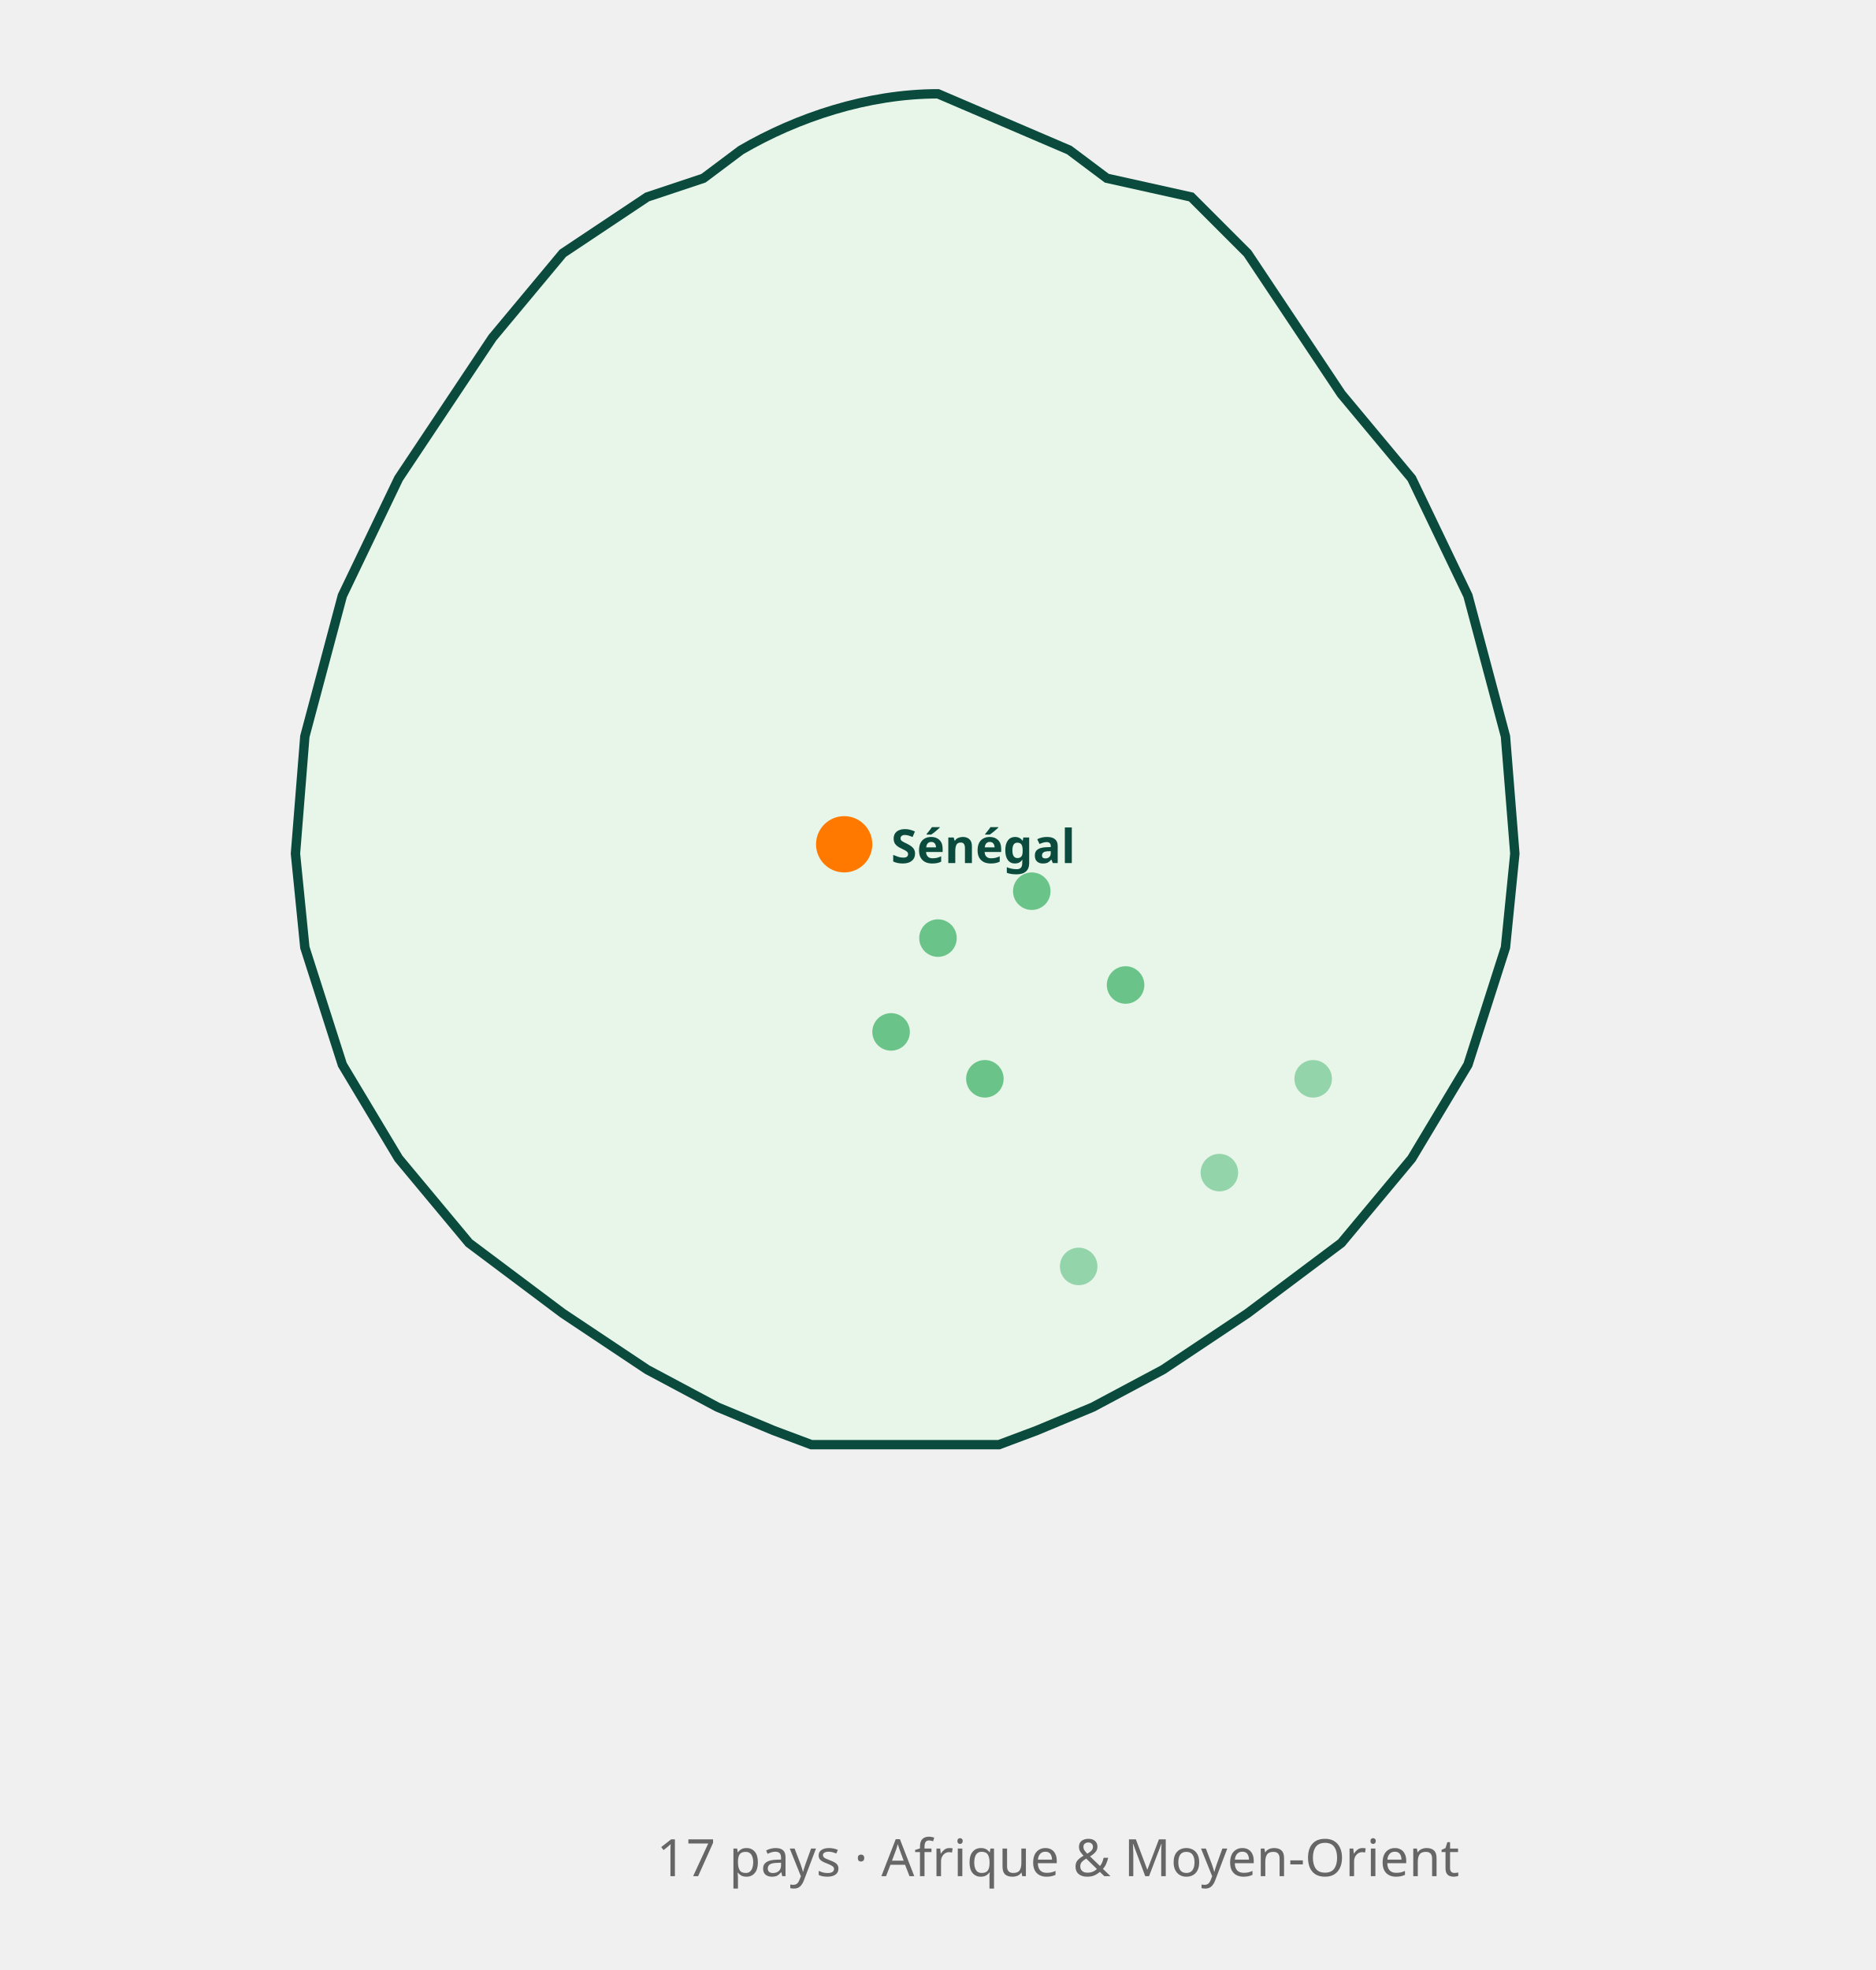
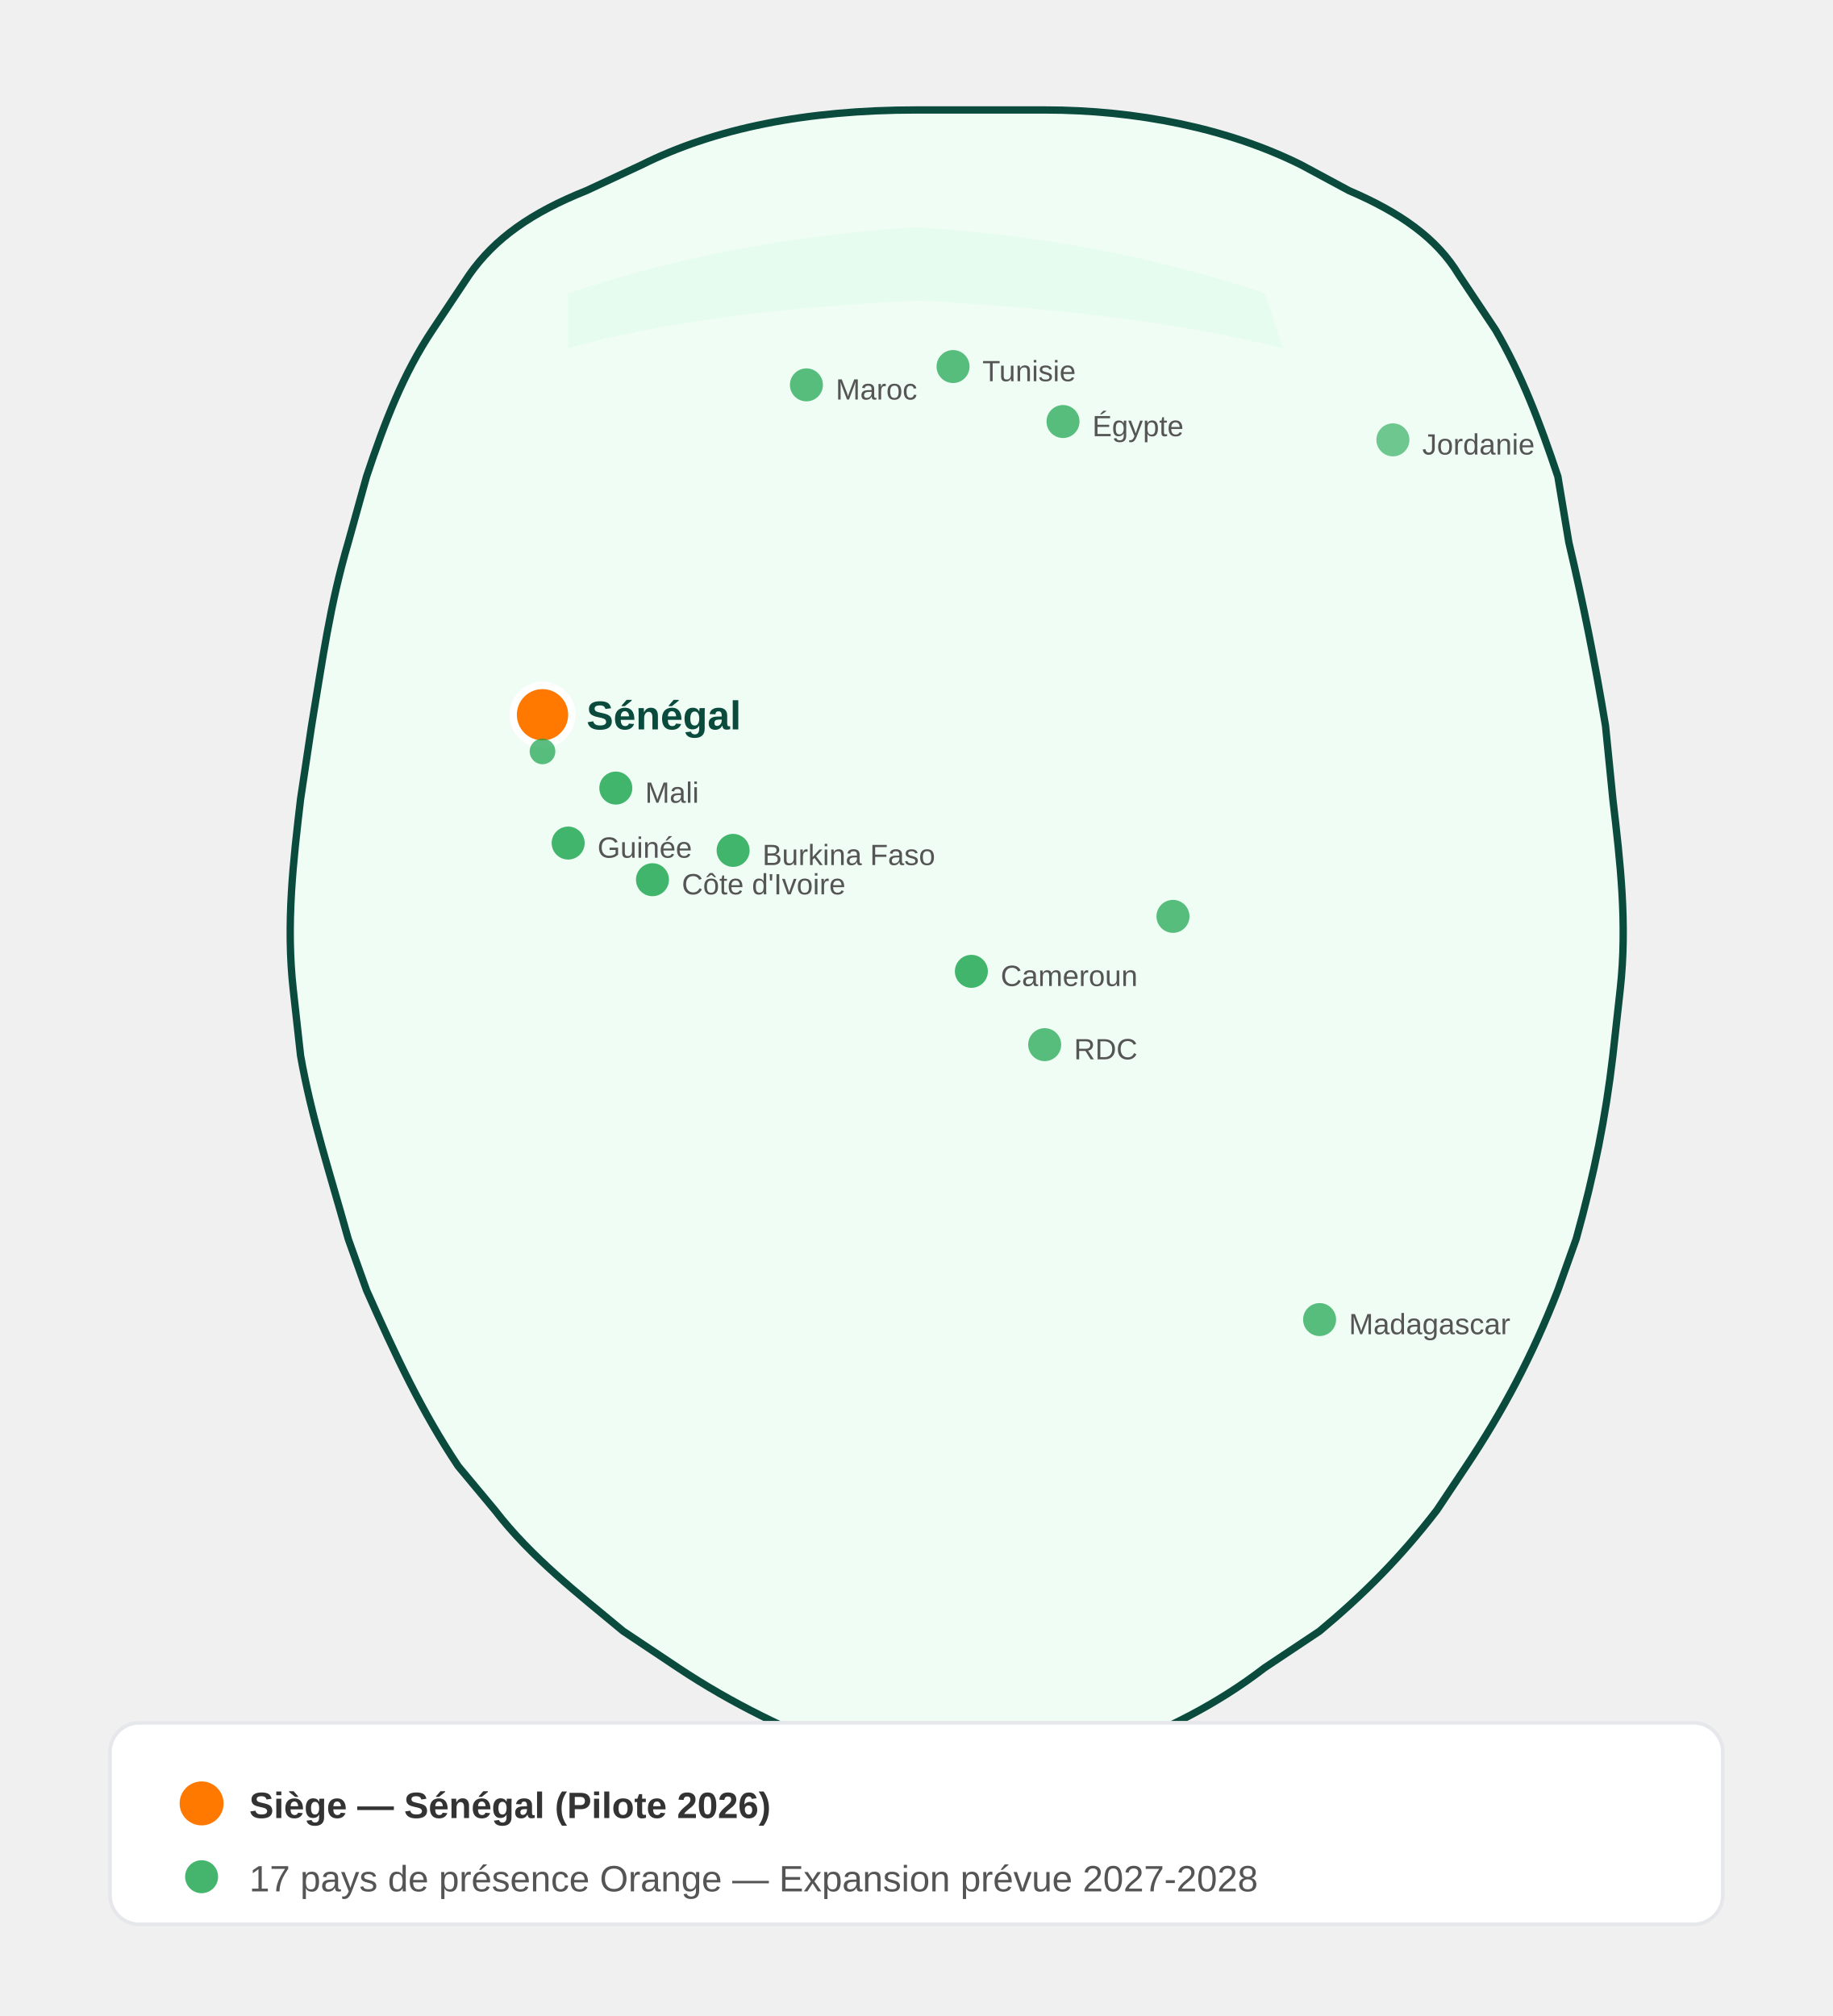
- <svg xmlns="http://www.w3.org/2000/svg" viewBox="0 0 400 420" fill="none">
-   <path d="M200 20c-15 0-30 5-42 12l-8 6-12 4-18 12-15 18-20 30-12 25-8 30-2 25 2 20 8 25 12 20 15 18 20 15 18 12 15 8 12 5 8 3h40l8-3 12-5 15-8 18-12 20-15 15-18 12-20 8-25 2-20-2-25-8-30-12-25-15-18-20-30-12-12-18-4-8-6z" fill="#e8f5e9" stroke="#0a4b3e" stroke-width="2" />
-   <circle cx="180" cy="180" r="6" fill="#FF7900" />
-   <text x="190" y="184" font-family="system-ui,sans-serif" font-size="10" font-weight="600" fill="#0a4b3e">Sénégal</text>
-   <circle cx="200" cy="200" r="4" fill="#16a34a" opacity="0.6" />
-   <circle cx="220" cy="190" r="4" fill="#16a34a" opacity="0.6" />
-   <circle cx="240" cy="210" r="4" fill="#16a34a" opacity="0.6" />
-   <circle cx="210" cy="230" r="4" fill="#16a34a" opacity="0.6" />
-   <circle cx="190" cy="220" r="4" fill="#16a34a" opacity="0.6" />
-   <circle cx="260" cy="250" r="4" fill="#16a34a" opacity="0.4" />
-   <circle cx="230" cy="270" r="4" fill="#16a34a" opacity="0.4" />
-   <circle cx="280" cy="230" r="4" fill="#16a34a" opacity="0.4" />
-   <text x="140" y="400" font-family="system-ui,sans-serif" font-size="11" fill="#666">17 pays · Afrique &amp; Moyen-Orient</text>
+ <svg xmlns="http://www.w3.org/2000/svg" viewBox="0 0 500 550" fill="none">
+   <path d="M250 30 C220 30 195 35 175 45 L160 52 C145 58 135 65 128 75 L118 90 C110 102 105 115 100 130 L95 148 C90 165 88 180 85 198 L82 218 C80 235 78 252 80 270 L82 288 C85 305 90 320 95 338 L100 352 C108 370 115 385 125 400 L135 412 C145 425 158 435 170 445 L185 455 C200 465 215 472 230 478 L248 483 C260 486 272 486 285 483 L302 478 C318 472 332 465 345 455 L360 445 C372 435 382 425 392 412 L400 400 C410 385 418 370 425 352 L430 338 C435 320 438 305 440 288 L442 270 C444 252 442 235 440 218 L438 198 C435 180 432 165 428 148 L425 130 C420 115 415 102 408 90 L398 75 C392 65 382 58 368 52 L355 45 C335 35 310 30 285 30 Z" fill="#f0fdf4" stroke="#0a4b3e" stroke-width="2" />
+   <path d="M155 80 Q200 65 250 62 Q300 65 345 80 L350 95 Q310 85 250 82 Q190 85 155 95 Z" fill="#dcfce7" opacity="0.5" />
+   <circle cx="148" cy="195" r="8" fill="#FF7900" stroke="#fff" stroke-width="2" />
+   <text x="160" y="199" font-family="Arial,sans-serif" font-size="11" font-weight="700" fill="#0a4b3e">Sénégal</text>
+   <circle cx="168" cy="215" r="4.5" fill="#16a34a" opacity="0.8" />
+   <text x="176" y="219" font-family="Arial,sans-serif" font-size="8" fill="#555">Mali</text>
+   <circle cx="155" cy="230" r="4.5" fill="#16a34a" opacity="0.8" />
+   <text x="163" y="234" font-family="Arial,sans-serif" font-size="8" fill="#555">Guinée</text>
+   <circle cx="178" cy="240" r="4.5" fill="#16a34a" opacity="0.8" />
+   <text x="186" y="244" font-family="Arial,sans-serif" font-size="8" fill="#555">Côte d'Ivoire</text>
+   <circle cx="200" cy="232" r="4.5" fill="#16a34a" opacity="0.8" />
+   <text x="208" y="236" font-family="Arial,sans-serif" font-size="8" fill="#555">Burkina Faso</text>
+   <circle cx="148" cy="205" r="3.5" fill="#16a34a" opacity="0.7" />
+   <circle cx="265" cy="265" r="4.5" fill="#16a34a" opacity="0.8" />
+   <text x="273" y="269" font-family="Arial,sans-serif" font-size="8" fill="#555">Cameroun</text>
+   <circle cx="285" cy="285" r="4.5" fill="#16a34a" opacity="0.7" />
+   <text x="293" y="289" font-family="Arial,sans-serif" font-size="8" fill="#555">RDC</text>
+   <circle cx="220" cy="105" r="4.5" fill="#16a34a" opacity="0.7" />
+   <text x="228" y="109" font-family="Arial,sans-serif" font-size="8" fill="#555">Maroc</text>
+   <circle cx="260" cy="100" r="4.5" fill="#16a34a" opacity="0.7" />
+   <text x="268" y="104" font-family="Arial,sans-serif" font-size="8" fill="#555">Tunisie</text>
+   <circle cx="290" cy="115" r="4.5" fill="#16a34a" opacity="0.7" />
+   <text x="298" y="119" font-family="Arial,sans-serif" font-size="8" fill="#555">Égypte</text>
+   <circle cx="320" cy="250" r="4.5" fill="#16a34a" opacity="0.7" />
+   <circle cx="360" cy="360" r="4.5" fill="#16a34a" opacity="0.7" />
+   <text x="368" y="364" font-family="Arial,sans-serif" font-size="8" fill="#555">Madagascar</text>
+   <circle cx="380" cy="120" r="4.5" fill="#16a34a" opacity="0.6" />
+   <text x="388" y="124" font-family="Arial,sans-serif" font-size="8" fill="#555">Jordanie</text>
+   <rect x="30" y="470" width="440" height="55" rx="8" fill="#ffffff" stroke="#e5e7eb" stroke-width="1" />
+   <circle cx="55" cy="492" r="6" fill="#FF7900" />
+   <text x="68" y="496" font-family="Arial,sans-serif" font-size="10" font-weight="600" fill="#333">Siège — Sénégal (Pilote 2026)</text>
+   <circle cx="55" cy="512" r="4.5" fill="#16a34a" opacity="0.8" />
+   <text x="68" y="516" font-family="Arial,sans-serif" font-size="10" fill="#555">17 pays de présence Orange — Expansion prévue 2027-2028</text>
</svg>
